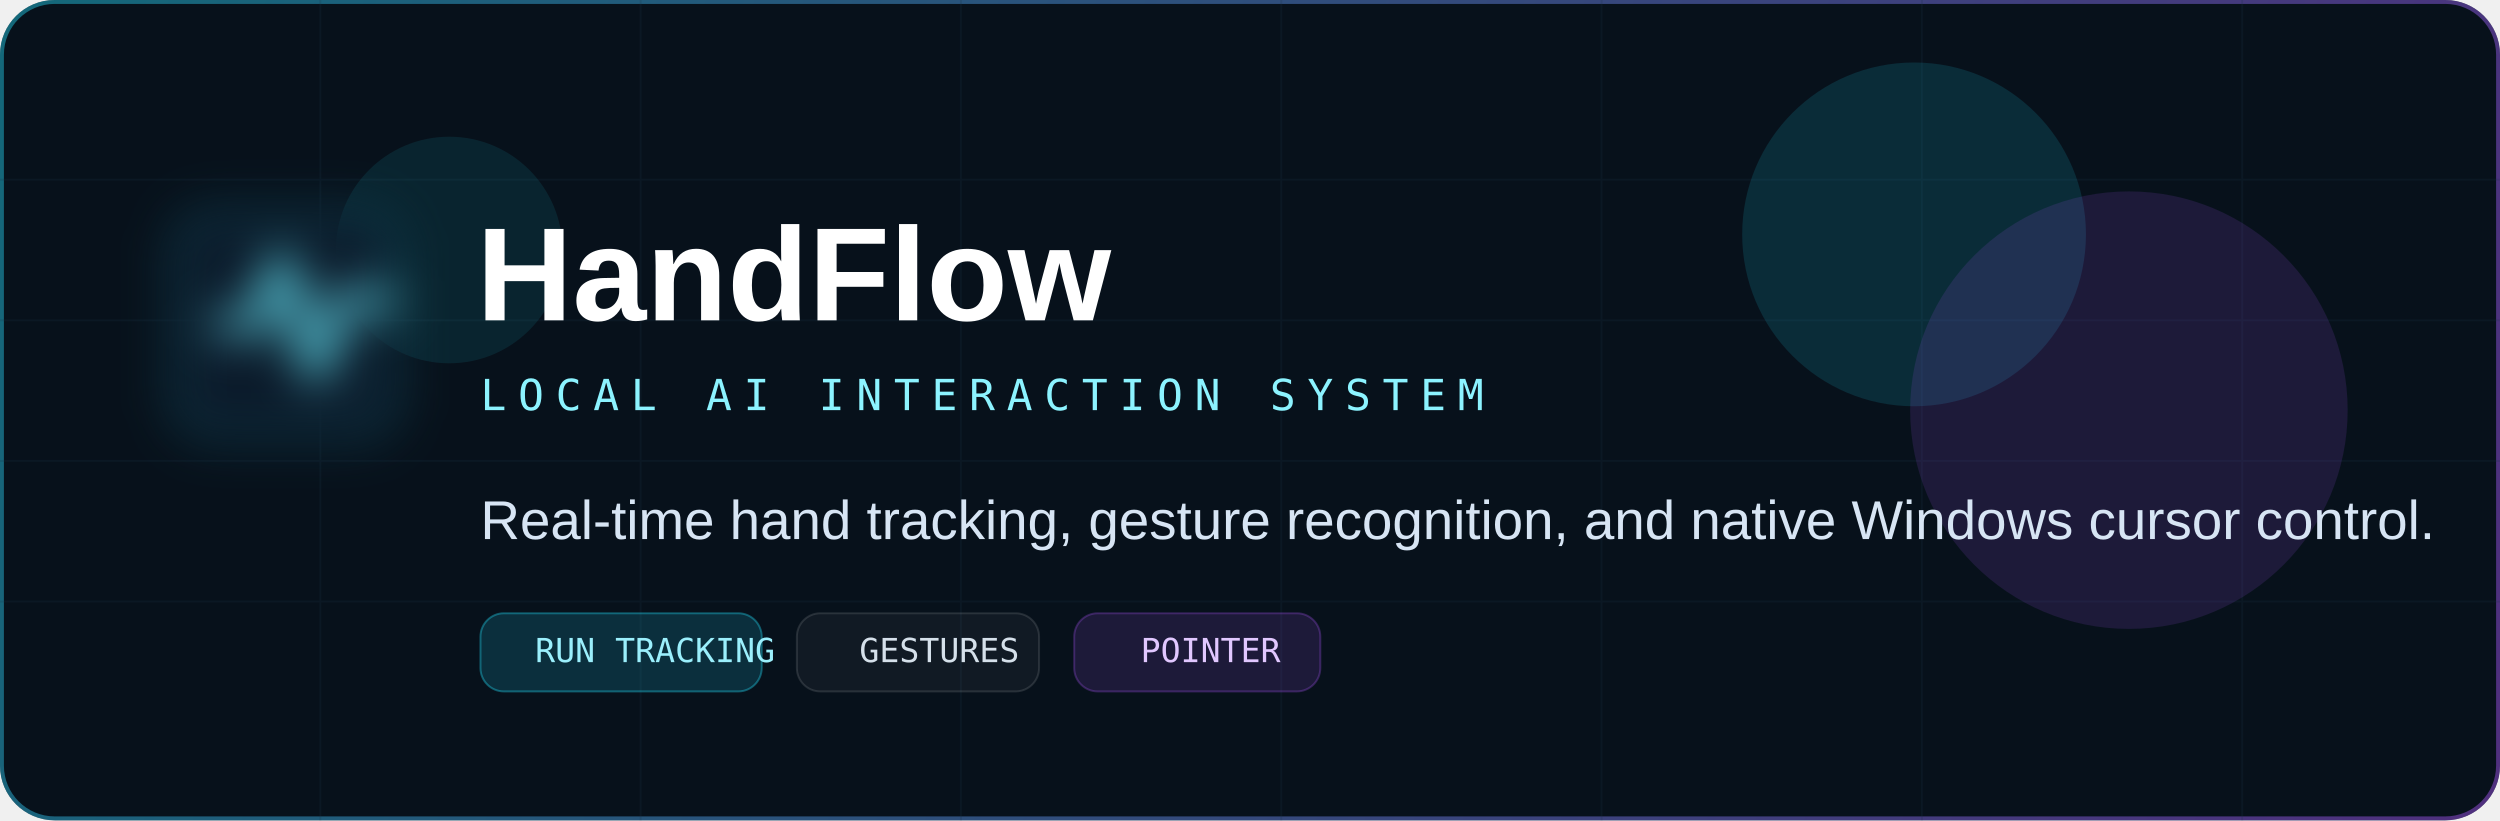
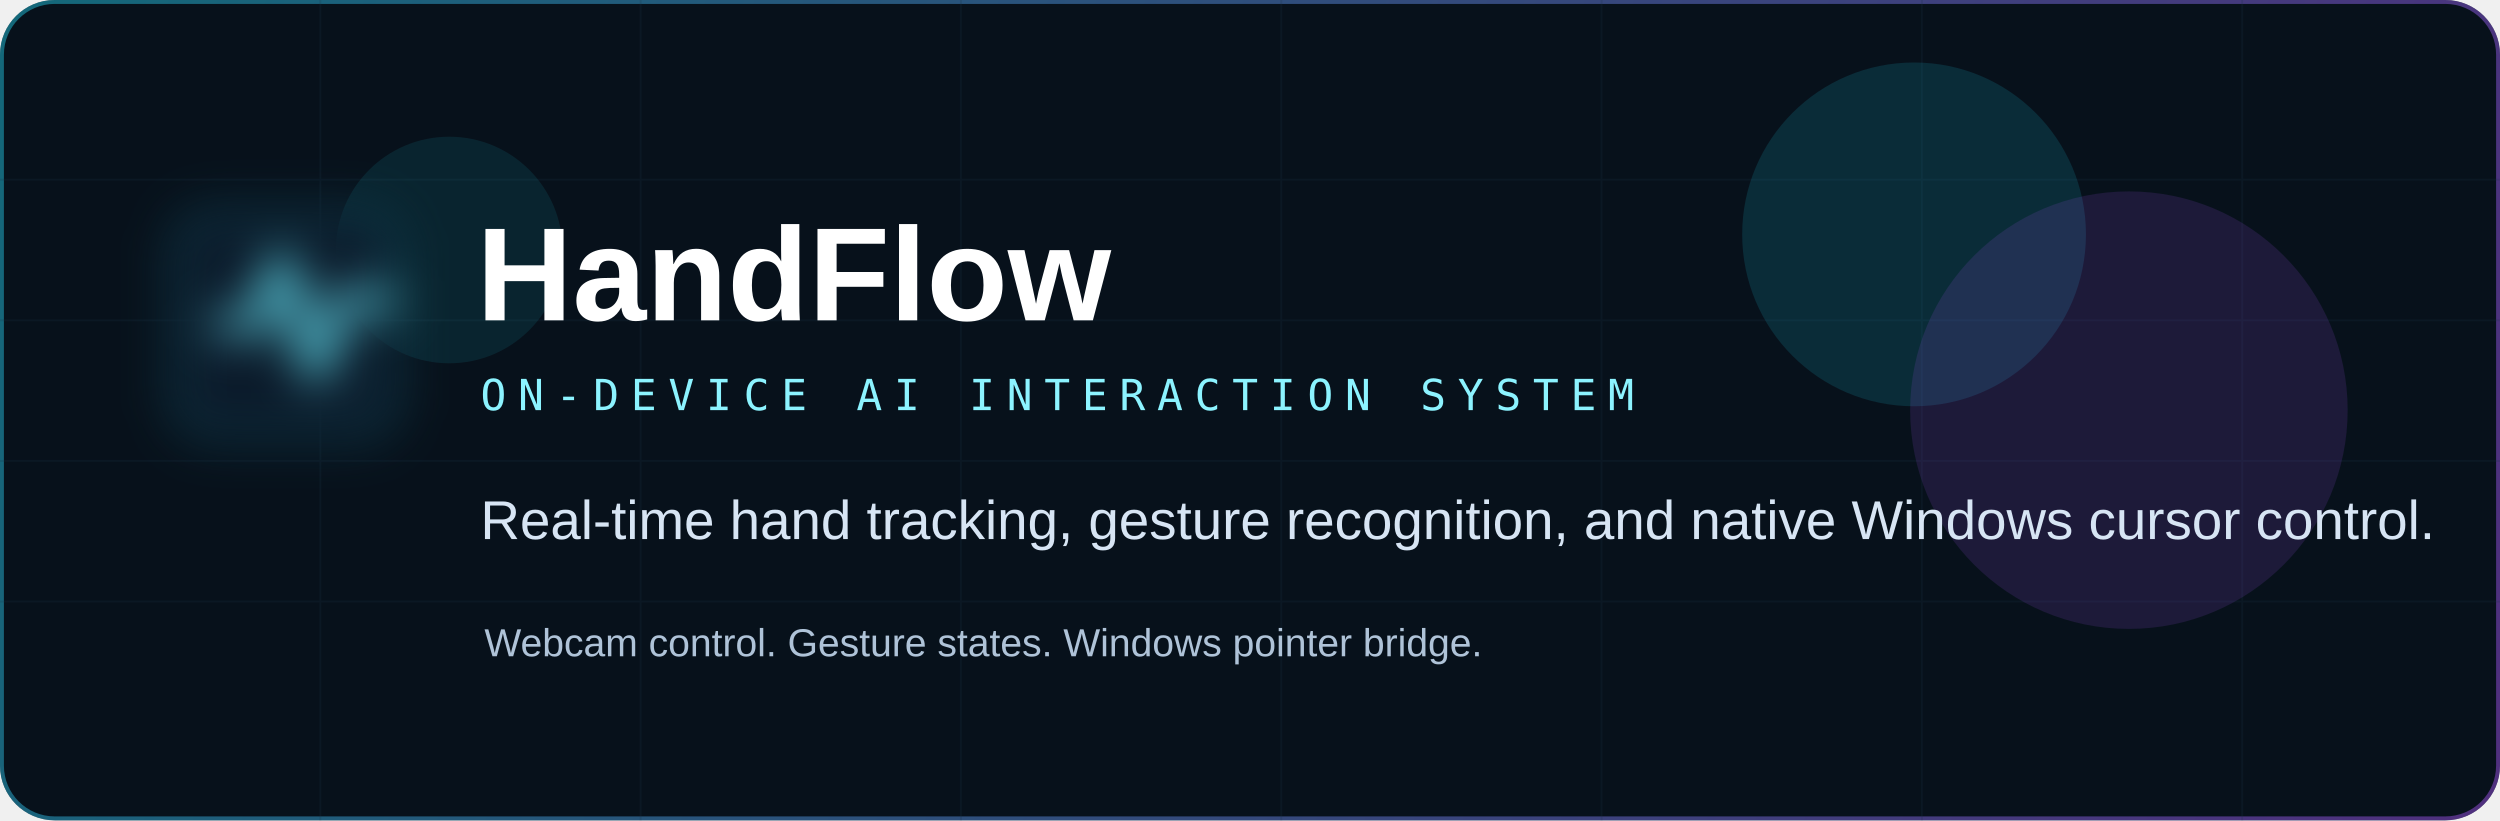
<svg xmlns="http://www.w3.org/2000/svg" width="1280" height="420" viewBox="0 0 1280 420" fill="none">
  <rect width="1280" height="420" rx="28" fill="#07111B" />
  <rect x="1" y="1" width="1278" height="418" rx="27" stroke="url(#border)" stroke-opacity="0.45" stroke-width="2" />
  <g opacity="0.2">
    <path d="M0 92H1280" stroke="#183044" />
    <path d="M0 164H1280" stroke="#183044" />
    <path d="M0 236H1280" stroke="#183044" />
    <path d="M0 308H1280" stroke="#183044" />
    <path d="M164 0V420" stroke="#183044" />
    <path d="M328 0V420" stroke="#183044" />
    <path d="M492 0V420" stroke="#183044" />
    <path d="M656 0V420" stroke="#183044" />
    <path d="M820 0V420" stroke="#183044" />
    <path d="M984 0V420" stroke="#183044" />
    <path d="M1148 0V420" stroke="#183044" />
  </g>
  <circle cx="980" cy="120" r="88" fill="#22D3EE" fill-opacity="0.14" />
  <circle cx="1090" cy="210" r="112" fill="#A855F7" fill-opacity="0.14" />
  <circle cx="230" cy="128" r="58" fill="#22D3EE" fill-opacity="0.1" />
  <g filter="url(#markGlow)">
    <rect x="90" y="110" width="112" height="112" rx="18" fill="#0B1A2A" stroke="#22D3EE" stroke-opacity="0.68" stroke-width="2" />
    <path d="M114 166H132L144 134L162 191L175 154H198" stroke="#8CF3FF" stroke-width="9" stroke-linecap="round" stroke-linejoin="round" />
    <path d="M114 166H132L144 134L162 191L175 154H198" stroke="#22D3EE" stroke-width="3" stroke-linecap="round" stroke-linejoin="round" />
  </g>
  <text x="244" y="164" fill="white" font-family="Segoe UI, Arial, sans-serif" font-size="68" font-weight="700">HandFlow</text>
-   <text x="246" y="210" fill="#8CF3FF" font-family="Consolas, Menlo, monospace" font-size="22" letter-spacing="6">LOCAL AI INTERACTION SYSTEM</text>
+   <text x="246" y="210" fill="#8CF3FF" font-family="Consolas, Menlo, monospace" font-size="22" letter-spacing="6">ON-DEVICE AI INTERACTION SYSTEM</text>
  <text x="246" y="276" fill="#D7E5F4" font-family="Segoe UI, Arial, sans-serif" font-size="28">
    Real-time hand tracking, gesture recognition, and native Windows cursor control.
  </text>
-   <g>
-     <rect x="246" y="314" width="144" height="40" rx="12" fill="#22D3EE" fill-opacity="0.16" stroke="#22D3EE" stroke-opacity="0.38" />
-     <text x="274" y="339" fill="#9BEFFC" font-family="Consolas, Menlo, monospace" font-size="17">RUN TRACKING</text>
-     <rect x="408" y="314" width="124" height="40" rx="12" fill="#FFFFFF" fill-opacity="0.04" stroke="#FFFFFF" stroke-opacity="0.12" />
-     <text x="440" y="339" fill="#D5E0EA" font-family="Consolas, Menlo, monospace" font-size="17">GESTURES</text>
-     <rect x="550" y="314" width="126" height="40" rx="12" fill="#A855F7" fill-opacity="0.14" stroke="#A855F7" stroke-opacity="0.28" />
-     <text x="584" y="339" fill="#E1C7FF" font-family="Consolas, Menlo, monospace" font-size="17">POINTER</text>
-   </g>
+   <text x="248" y="336" fill="#AFC3D8" font-family="Segoe UI, Arial, sans-serif" font-size="20">
+     Webcam control. Gesture states. Windows pointer bridge.
+   </text>
  <defs>
    <linearGradient id="border" x1="0" y1="0" x2="1280" y2="420" gradientUnits="userSpaceOnUse">
      <stop stop-color="#22D3EE" />
      <stop offset="1" stop-color="#A855F7" />
    </linearGradient>
    <filter id="markGlow" x="56" y="76" width="180" height="180" filterUnits="userSpaceOnUse" color-interpolation-filters="sRGB">
      <feFlood flood-opacity="0" result="BackgroundImageFix" />
      <feBlend in="SourceGraphic" in2="BackgroundImageFix" result="shape" />
      <feGaussianBlur stdDeviation="12" result="effect1_foregroundBlur" />
    </filter>
  </defs>
</svg>
